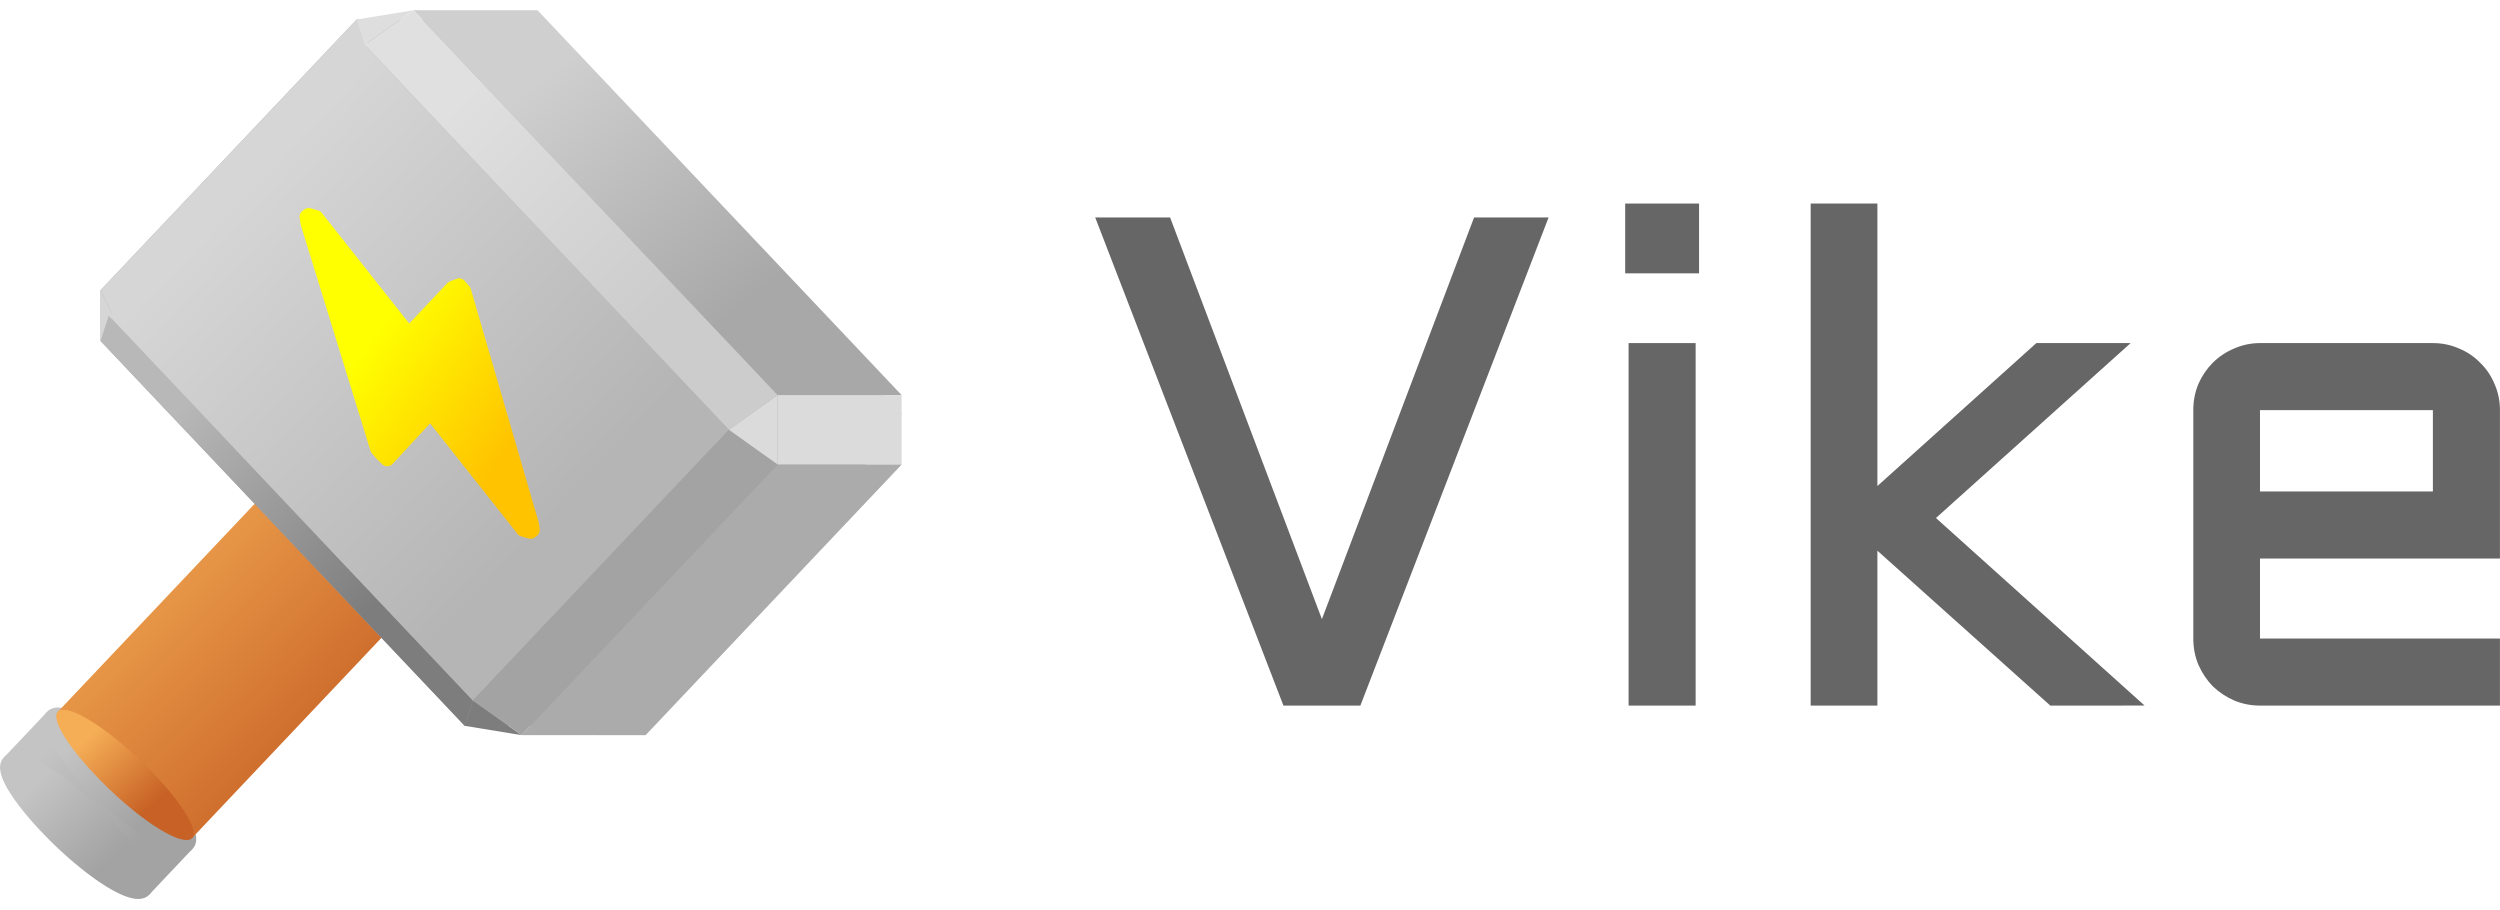
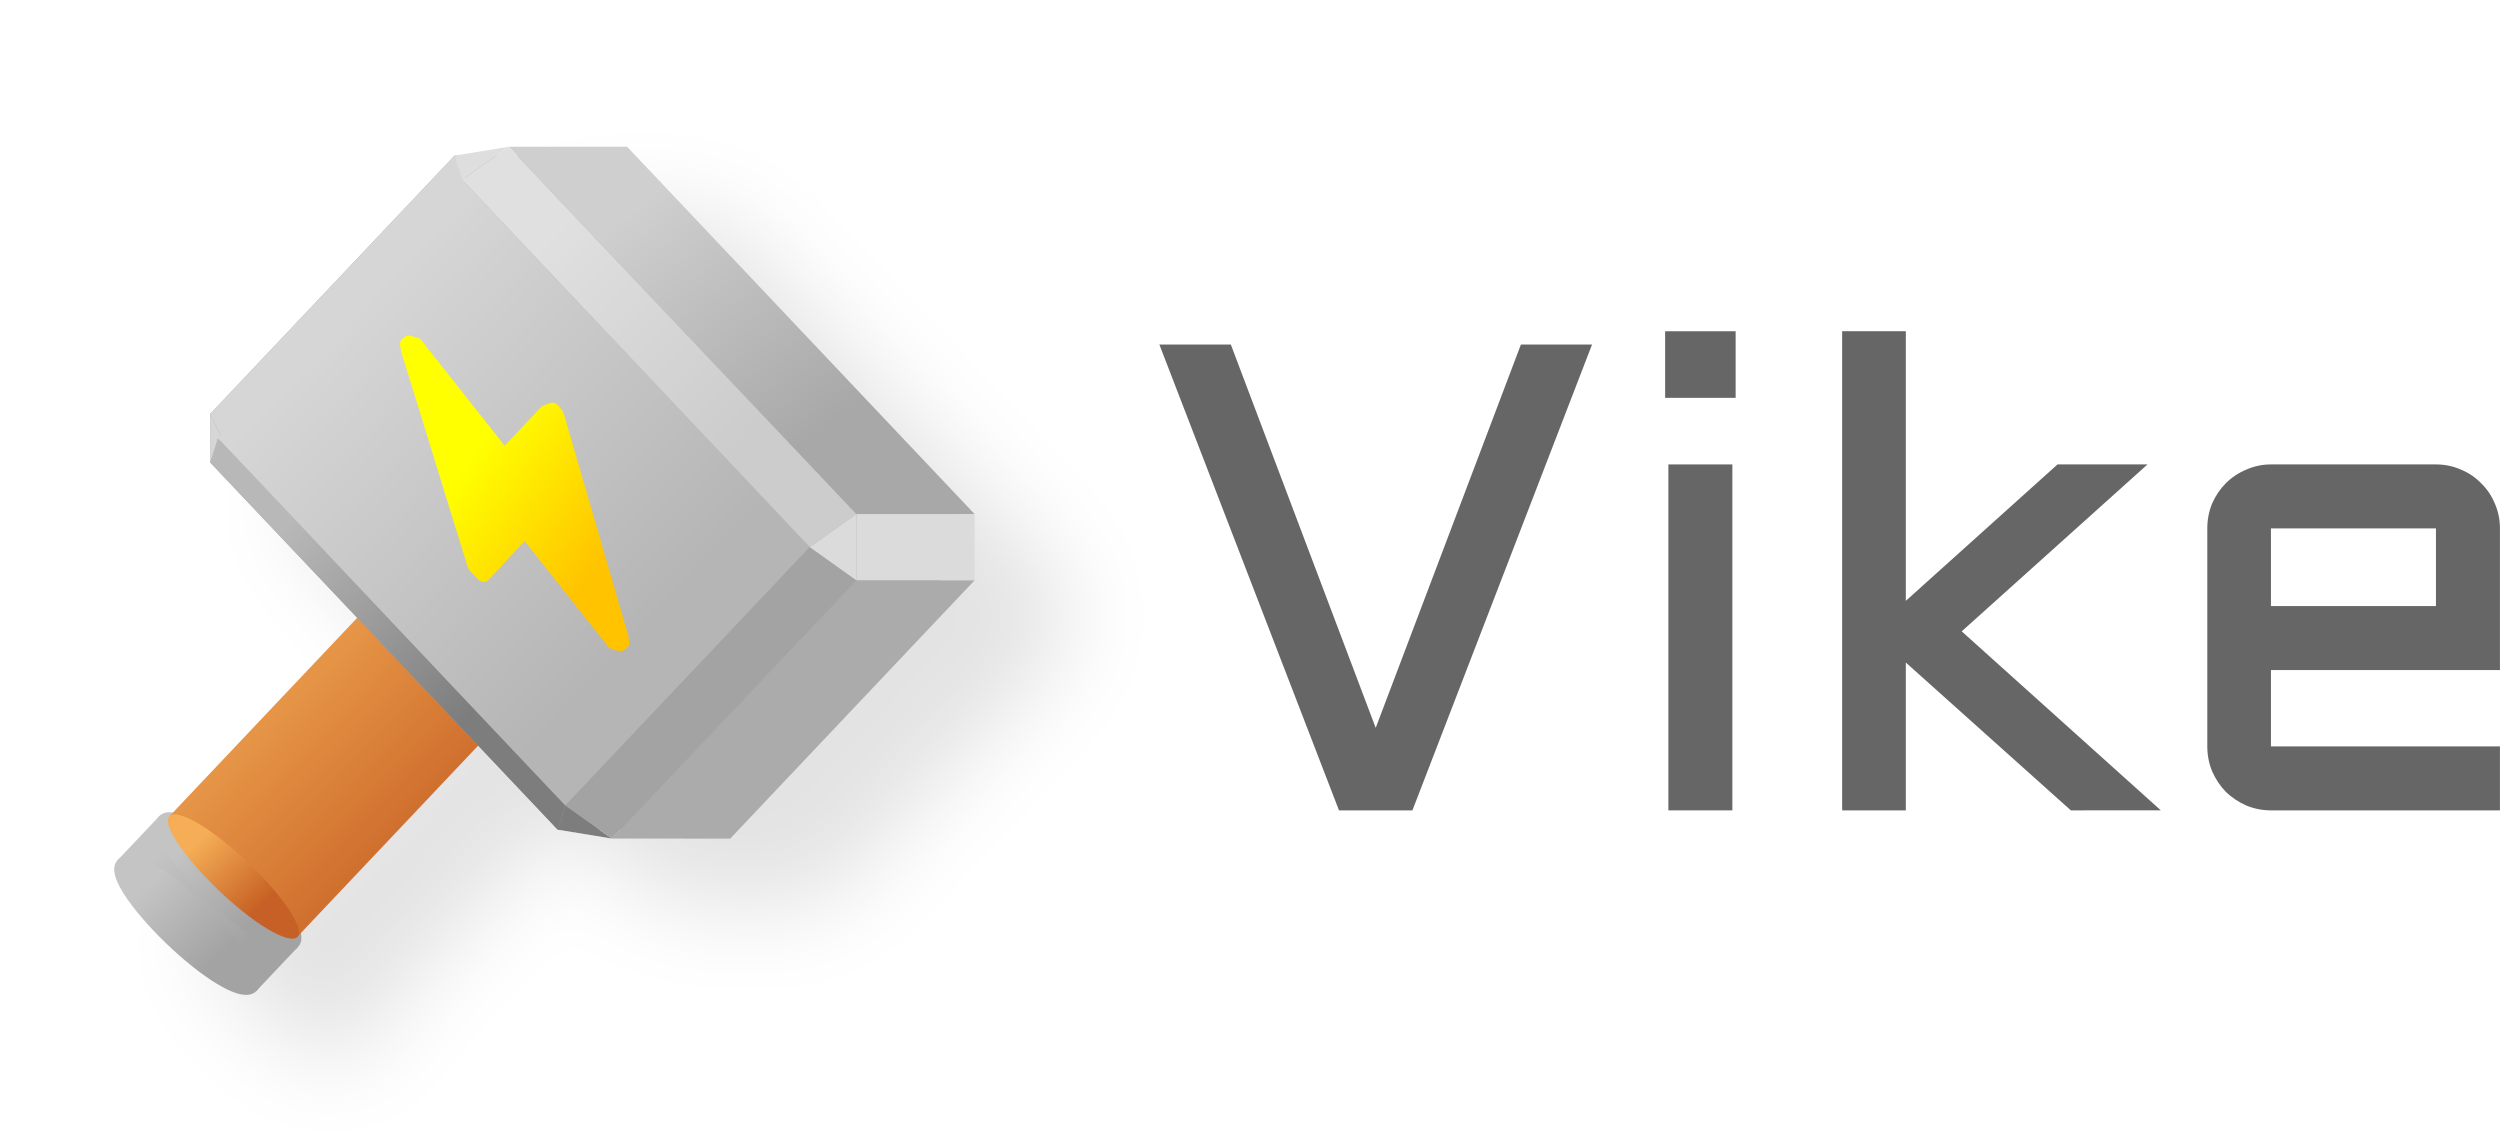
- <svg xmlns="http://www.w3.org/2000/svg" xmlns:xlink="http://www.w3.org/1999/xlink" class="hammer" width="104.49" height="38" version="1.1" viewBox="-50 -50 104.49 38">
+ <svg xmlns="http://www.w3.org/2000/svg" xmlns:xlink="http://www.w3.org/1999/xlink" class="hammer" width="109.49" height="50" version="1.1" viewBox="-50 -50 109.49 50">
  <defs>
+     <filter id="shadow" width="300%" height="300%" x="-1" y="-1">
+       <feDropShadow dx="4" dy="3" flood-color="#e3e3e3" flood-opacity="1" stdDeviation="2" />
+     </filter>
    <linearGradient id="gradient-dynamic-14" x1="2.689" x2="20.805" y1="-25.244" y2="-7.128" gradientTransform="scale(1.1262 .88795)" gradientUnits="userSpaceOnUse">
      <stop stop-color="#cfcfcf" offset=".22" />
      <stop stop-color="#a8a8a8" offset=".72" />
    </linearGradient>
    <linearGradient id="gradient-dynamic-15" x1="-9.984" x2="16.668" y1="-20.393" y2="6.259" gradientTransform="scale(.97266 1.0281)" gradientUnits="userSpaceOnUse">
      <stop stop-color="#d6d6d6" offset=".22" />
      <stop stop-color="#b5b5b5" offset=".72" />
    </linearGradient>
    <linearGradient id="gradient-dynamic-16" x1="-2.034" x2="9.745" y1="-12.055" y2="-.275" gradientTransform="scale(.85209 1.1736)" gradientUnits="userSpaceOnUse">
      <stop stop-color="#ff0" offset=".35" />
      <stop stop-color="#ffc300" offset=".8" />
    </linearGradient>
    <linearGradient id="gradient-dynamic-17" x1="1.001" x2="18.396" y1="-22.234" y2="-4.84" gradientTransform="scale(.99193 1.0081)" gradientUnits="userSpaceOnUse">
      <stop stop-color="#e0e0e0" offset=".22" />
      <stop stop-color="#ccc" offset=".72" />
    </linearGradient>
    <linearGradient id="gradient-dynamic-18" x1="-10.551" x2="5.782" y1="-9.194" y2="7.139" gradientTransform="scale(.95257 1.0498)" gradientUnits="userSpaceOnUse">
      <stop stop-color="#b8b8b8" offset=".22" />
      <stop stop-color="#7d7d7d" offset=".72" />
    </linearGradient>
    <linearGradient id="gradient-dynamic-19" y2="1">
      <stop stop-color="#f5ae56" offset=".22" />
      <stop stop-color="#c76125" offset=".72" />
    </linearGradient>
    <linearGradient id="gradient-dynamic-20" y2="1">
      <stop stop-color="#c4c4c4" offset=".22" />
      <stop stop-color="#a3a3a3" offset=".72" />
    </linearGradient>
    <linearGradient id="linearGradient343" x1="-13.886" x2="-6.127" y1="7.007" y2="14.766" gradientTransform="scale(1.0146 .98565)" gradientUnits="userSpaceOnUse" xlink:href="#gradient-dynamic-20" />
    <linearGradient id="linearGradient345" x1="-13.911" x2="-7.666" y1="8.851" y2="15.096" gradientTransform="scale(1.0247 .9759)" gradientUnits="userSpaceOnUse" xlink:href="#gradient-dynamic-20" />
    <linearGradient id="linearGradient349" x1="-12.149" x2="-5.904" y1="6.893" y2="13.138" gradientTransform="scale(1.0246 .97601)" gradientUnits="userSpaceOnUse" xlink:href="#gradient-dynamic-20" />
    <linearGradient id="linearGradient353" x1="-11.994" x2="9.959" y1="-9.931" y2="12.023" gradientTransform="scale(.98611 1.0141)" gradientUnits="userSpaceOnUse" xlink:href="#gradient-dynamic-19" />
    <linearGradient id="linearGradient355" x1="-11.588" x2="-5.995" y1="7.01" y2="12.602" gradientTransform="scale(1.0273 .97347)" gradientUnits="userSpaceOnUse" xlink:href="#gradient-dynamic-19" />
    <linearGradient id="linearGradient357" x1="4.042" x2="9.635" y1="-10.423" y2="-4.83" gradientTransform="scale(1.0272 .97356)" gradientUnits="userSpaceOnUse" xlink:href="#gradient-dynamic-19" />
  </defs>
-   <g transform="translate(-35.746 -27.158)">
+   <g transform="translate(-30.746 -21.158)" filter="url(#shadow)">
    <g stroke-linecap="round" stroke-linejoin="round">
      <path d="m-4.868-10.713 0.368 2.511 1.668-1.061z" fill="#7d7d7d" />
      <g fill="#a3a3a3">
        <path d="m5.836-22.026-10.704 11.313 2.036 1.45 10.703-11.314z" />
        <path d="m12.019 6.435-2.035 1.449-15.22-16.086 2.036-1.45z" />
        <path d="m23.091-4.49-10.704 11.314-15.219-16.087 10.703-11.314z" />
      </g>
      <path d="m5.836-22.026h2.743l-0.708 1.449z" fill="#dcdbdb" />
      <path d="m12.726 7.884h-2.007l1.49-1.06z" fill="#d6d6d6" />
      <path d="m7.843-22.026-0.518 1.06 15.588 16.476 0.517-1.061z" fill="#a3a3a3" />
    </g>
    <path d="m-9.249 9.776-1.806 1.909" stroke="url(#linearGradient343)" stroke-width="8.35" />
    <g stroke-linecap="round" stroke-linejoin="round">
      <path d="m-12.302 11.685c-1.449-1.531-2.03-2.722-1.329-2.722 0.702 0 2.374 1.191 3.823 2.722s2.03 2.722 1.329 2.722c-0.702 0-2.374-1.191-3.823-2.722" fill="url(#linearGradient345)" stroke="url(#linearGradient345)" stroke-width=".65" />
      <path d="m-10.496 9.776c1.449 1.531 3.121 2.722 3.823 2.722 0.701 0 0.12-1.191-1.329-2.722-1.448-1.532-3.121-2.723-3.822-2.723-0.702 0-0.121 1.191 1.328 2.723" fill="url(#linearGradient349)" stroke="url(#linearGradient349)" stroke-width=".65" />
      <path d="m23.43-3.429-10.704 11.313-0.517-1.06 10.704-11.314z" fill="#d6d6d6" />
      <path d="m-10.051-10.713h5.183v2.122h-5.183z" fill="#a3a3a3" />
      <path d="m-10.051-10.713h5.183l10.704-11.313h-5.183z" fill="#a3a3a3" />
    </g>
    <path d="m7.024-7.425-16.055 16.971" stroke="url(#linearGradient353)" stroke-width="7.7" />
    <g stroke-linecap="round" stroke-linejoin="round">
      <path d="m-10.278 9.546c-1.449-1.531-2.03-2.722-1.329-2.722 0.702 0 2.374 1.191 3.823 2.722s2.03 2.722 1.328 2.722c-0.701 0-2.374-1.191-3.822-2.722" fill="url(#linearGradient355)" />
      <path d="m5.777-7.425c1.449 1.532 3.121 2.723 3.823 2.723 0.701 0 0.12-1.191-1.329-2.723-1.448-1.531-3.121-2.722-3.822-2.722-0.702 0-0.121 1.191 1.328 2.722" fill="url(#linearGradient357)" />
      <path d="m10.352 7.495h-5.183l-15.22-16.086h5.183z" fill="#a3a3a3" />
      <path d="m0.653-22.026h7.926-5.183z" fill="#dcdbdb" />
      <path d="m12.726 7.884h-7.189 5.182z" fill="#a3a3a3" />
      <path d="m23.43-6.329h-5.183l-15.219-16.086h5.183z" fill="url(#gradient-dynamic-14)" />
      <path d="m12.726 7.884h-5.182l10.703-11.313h5.183z" fill="#ababab" />
      <path d="m-10.051-10.713v2.122l0.518-1.061z" fill="#d6d6d6" />
      <path d="m23.43-3.429h-5.183v-2.9h5.183z" fill="#dcdbdb" />
      <path d="m0.653-22.026-10.704 11.313 0.518 1.061 10.704-11.314z" fill="#d6d6d6" />
      <path d="m-9.711-9.652-0.34 1.061 15.22 16.086 0.339-1.06z" fill="url(#gradient-dynamic-18)" />
      <path d="m0.653-22.026 2.375-0.389-2.035 1.449z" fill="#dedede" />
      <path d="m7.544 7.884-2.375-0.389 0.339-1.06z" fill="#7d7d7d" />
      <path d="m0.993-20.966-10.704 11.314 15.219 16.087 10.704-11.314z" fill="url(#gradient-dynamic-15)" />
      <path d="m4.657-10.799-1.827 1.937-3.8-4.806-1e-3 1e-3 -0.069-0.091-0.309-0.089-0.084 0.063 0.034 0.247 2.917 9.447 0.198 0.227 0.215 0.21 1.81-1.954 3.801 4.805v-2e-3l0.069 0.092 0.309 0.089 0.084-0.063-0.034-0.247-2.834-9.748-0.198-0.227z" fill="url(#gradient-dynamic-16)" stroke="url(#gradient-dynamic-16)" stroke-width=".6" />
      <path d="m18.247-6.329-2.035 1.45-15.219-16.087 2.035-1.449z" fill="url(#gradient-dynamic-17)" />
      <path d="m18.247-3.429-10.703 11.313-2.036-1.449 10.704-11.314z" fill="#a3a3a3" />
      <path d="m18.247-3.429v-2.9l-2.035 1.45z" fill="#dcdbdb" />
    </g>
  </g>
-   <g transform="matrix(1.3765 0 0 1.3765 -63.689 -114.78)" fill="#666" stop-color="#000000" stroke-dashoffset="60.8" stroke-linecap="square" stroke-width=".726" style="paint-order:markers fill stroke" aria-label="Vike">
+   <g transform="matrix(1.3765 0 0 1.3765 -58.689 -108.78)" fill="#666" stop-color="#000000" stroke-dashoffset="60.8" stroke-linecap="square" stroke-width=".726" style="paint-order:markers fill stroke" aria-label="Vike">
    <path d="m48.915 68.486-5.715-14.821h2.274l4.609 12.196 4.62-12.196h2.263l-5.715 14.821z" />
    <path d="m61.431 57.479v11.007h-2.036v-11.007zm-2.139-4.237h2.243v2.119h-2.243z" />
    <path d="m72.2 68.486-5.25-4.703v4.703h-2.026v-15.245h2.026v8.578l4.827-4.341h2.863l-5.912 5.312 6.335 5.695z" />
    <path d="m85.853 64.021h-7.286v2.429h7.286v2.036h-7.286q-0.413 0-0.785-0.155-0.372-0.165-0.651-0.434-0.269-0.279-0.434-0.651-0.155-0.372-0.155-0.796v-6.935q0-0.424 0.155-0.796 0.165-0.372 0.434-0.641 0.279-0.279 0.651-0.434 0.372-0.165 0.785-0.165h5.25q0.424 0 0.796 0.165 0.372 0.155 0.641 0.434 0.279 0.269 0.434 0.641 0.165 0.372 0.165 0.796zm-7.286-4.506v2.47h5.25v-2.47z" />
  </g>
</svg>
